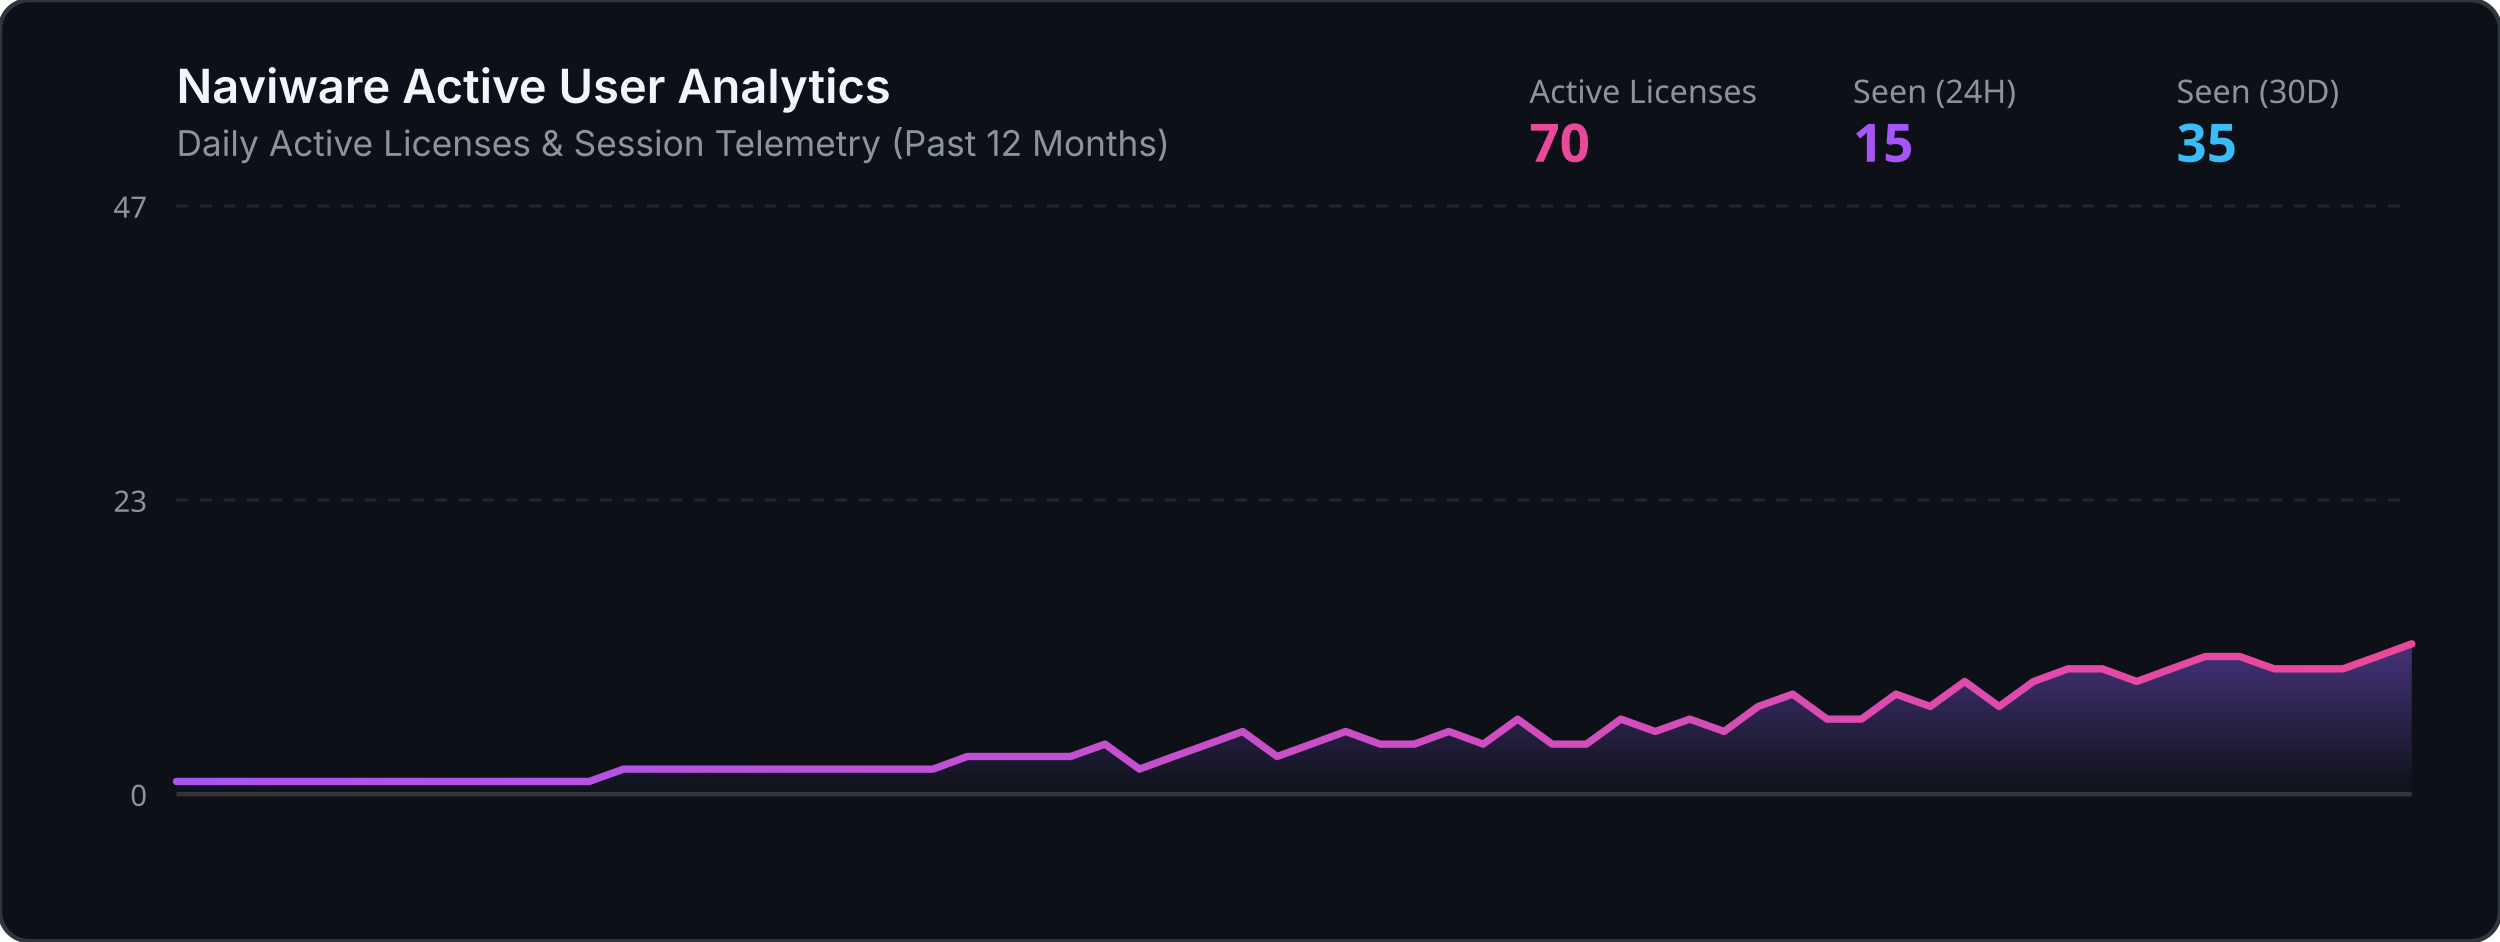
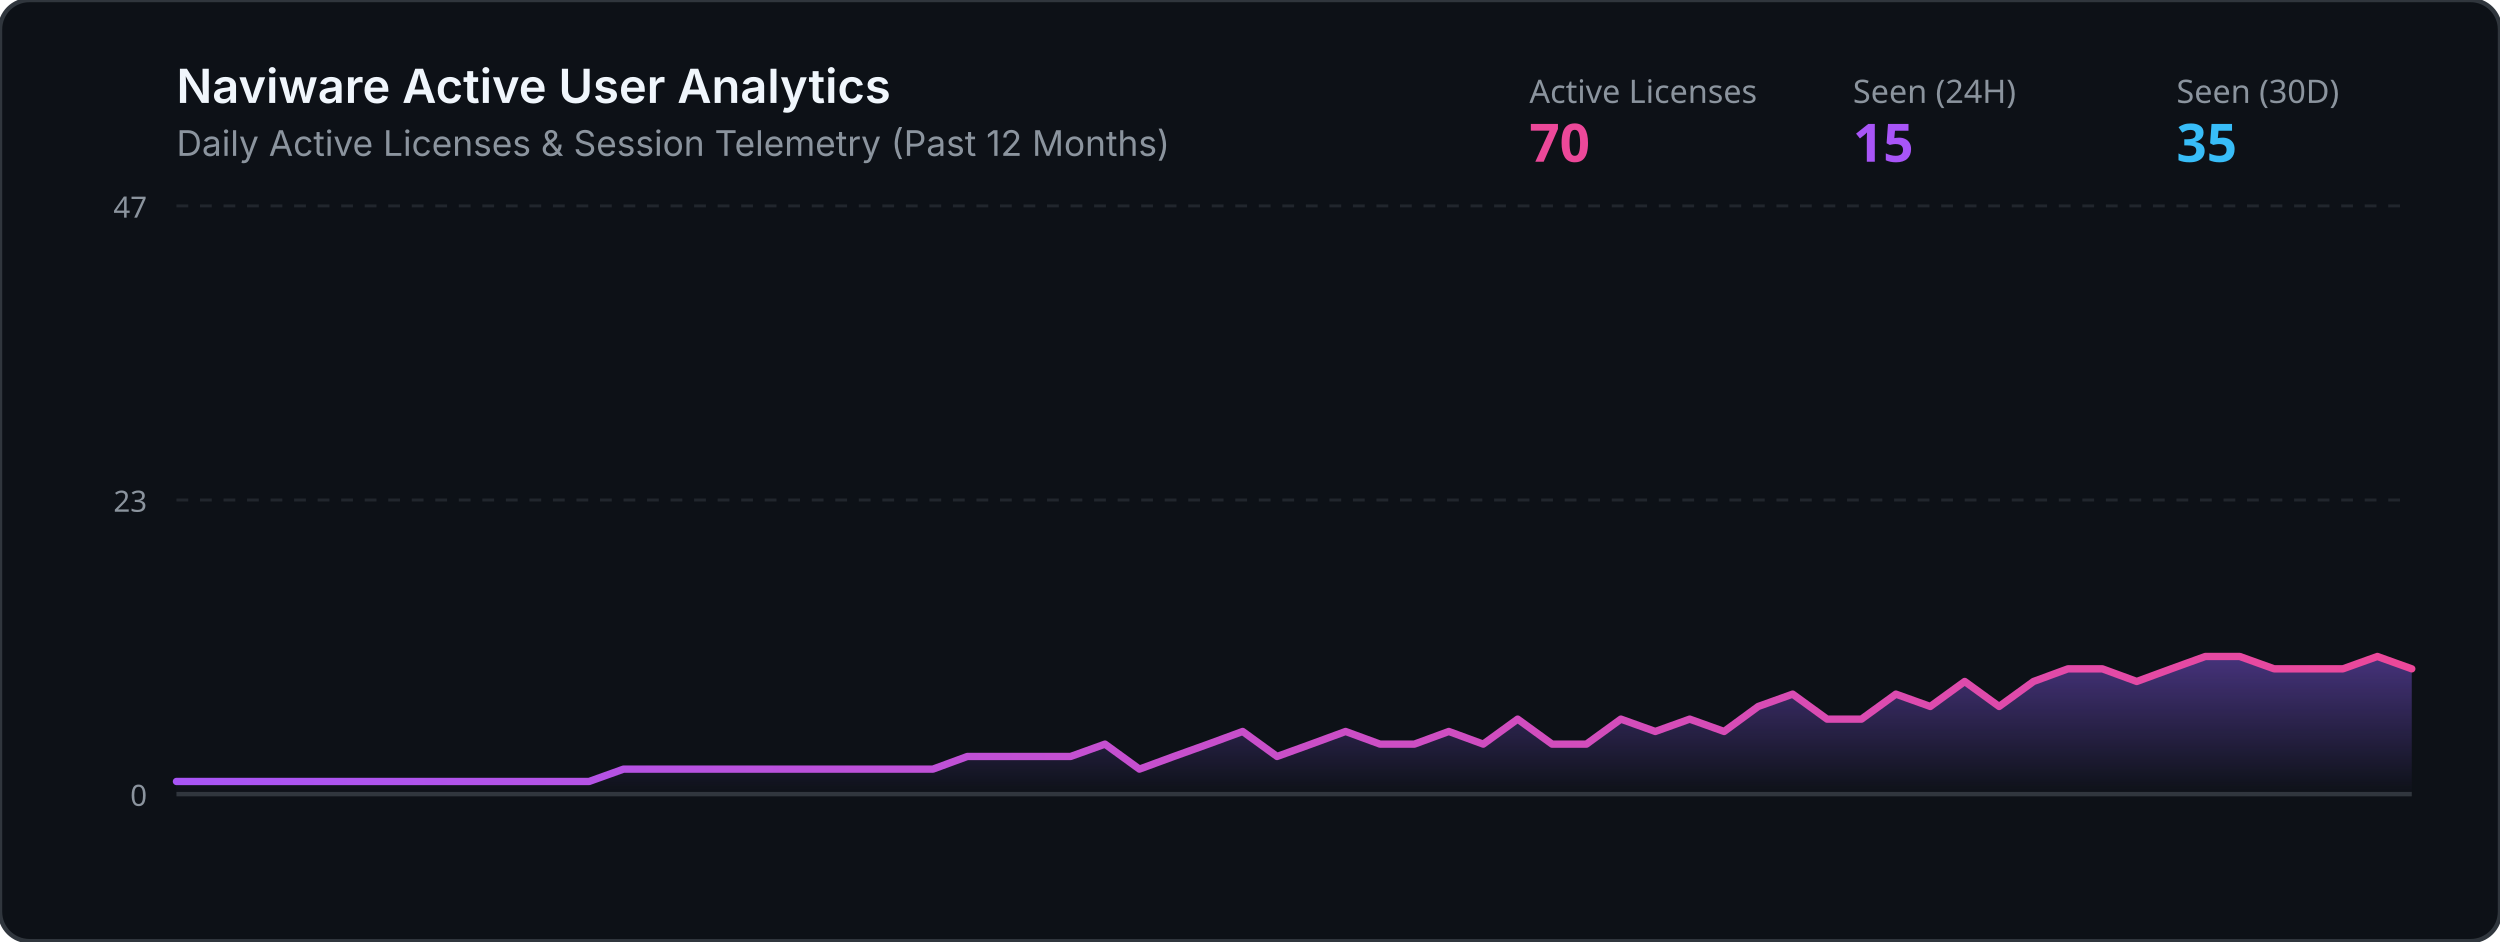
<svg xmlns="http://www.w3.org/2000/svg" viewBox="0 0 850 320" width="100%" height="320">
  <defs>
    <linearGradient id="grad" x1="0%" y1="0%" x2="0%" y2="100%">
      <stop offset="0%" stop-color="#8b5cf6" stop-opacity="0.45" />
      <stop offset="100%" stop-color="#8b5cf6" stop-opacity="0.0" />
    </linearGradient>
    <linearGradient id="lineGrad" x1="0%" y1="0%" x2="100%" y2="0%">
      <stop offset="0%" stop-color="#a855f7" />
      <stop offset="100%" stop-color="#ec4899" />
    </linearGradient>
  </defs>
  <rect width="850" height="320" rx="10" fill="#0d1117" stroke="#30363d" stroke-width="1.5" />
  <text x="60" y="35" fill="#f0f6fc" font-family="-apple-system,BlinkMacSystemFont,Segoe UI,sans-serif" font-size="16" font-weight="600">Naviware Active User Analytics</text>
  <text x="60" y="53" fill="#8b949e" font-family="-apple-system,BlinkMacSystemFont,Segoe UI,sans-serif" font-size="12">Daily Active Licenses &amp; Session Telemetry (Past 12 Months)</text>
  <text x="520" y="35" fill="#8b949e" font-family="sans-serif" font-size="11">Active Licenses</text>
  <text x="520" y="55" fill="#ec4899" font-family="sans-serif" font-size="18" font-weight="bold">70</text>
  <text x="630" y="35" fill="#8b949e" font-family="sans-serif" font-size="11">Seen (24H)</text>
  <text x="630" y="55" fill="#a855f7" font-family="sans-serif" font-size="18" font-weight="bold">15</text>
  <text x="740" y="35" fill="#8b949e" font-family="sans-serif" font-size="11">Seen (30D)</text>
  <text x="740" y="55" fill="#38bdf8" font-family="sans-serif" font-size="18" font-weight="bold">35</text>
  <line x1="60" y1="70" x2="820" y2="70" stroke="#21262d" stroke-width="1" stroke-dasharray="4" />
  <line x1="60" y1="170.0" x2="820" y2="170.0" stroke="#21262d" stroke-width="1" stroke-dasharray="4" />
  <line x1="60" y1="270" x2="820" y2="270" stroke="#30363d" stroke-width="1.5" />
  <text x="50" y="74" fill="#8b949e" font-family="sans-serif" font-size="10" text-anchor="end">47</text>
  <text x="50" y="174.0" fill="#8b949e" font-family="sans-serif" font-size="10" text-anchor="end">23</text>
  <text x="50" y="274" fill="#8b949e" font-family="sans-serif" font-size="10" text-anchor="end">0</text>
-   <polygon points="60,270 60.0,265.7 71.7,265.7 83.4,265.7 95.1,265.7 106.8,265.7 118.5,265.7 130.2,265.7 141.8,265.7 153.5,265.7 165.2,265.7 176.9,265.7 188.6,265.7 200.3,265.7 212.0,261.5 223.7,261.5 235.4,261.5 247.1,261.5 258.8,261.5 270.5,261.5 282.2,261.5 293.8,261.5 305.5,261.5 317.2,261.5 328.9,257.2 340.6,257.2 352.3,257.2 364.0,257.2 375.7,253.0 387.4,261.5 399.1,257.2 410.8,253.0 422.5,248.7 434.2,257.2 445.8,253.0 457.5,248.7 469.2,253.0 480.9,253.0 492.6,248.7 504.3,253.0 516.0,244.5 527.7,253.0 539.4,253.0 551.1,244.5 562.8,248.7 574.5,244.5 586.2,248.7 597.8,240.2 609.5,236.0 621.2,244.5 632.9,244.5 644.6,236.0 656.3,240.2 668.0,231.7 679.7,240.2 691.4,231.7 703.1,227.4 714.8,227.4 726.5,231.7 738.2,227.4 749.8,223.2 761.5,223.2 773.2,227.4 784.9,227.4 796.6,227.4 808.3,223.2 820.0,218.9 820,270" fill="url(#grad)" />
-   <polyline points="60.0,265.7 71.7,265.7 83.4,265.7 95.1,265.7 106.8,265.7 118.5,265.7 130.2,265.7 141.8,265.7 153.5,265.7 165.2,265.7 176.9,265.7 188.6,265.7 200.3,265.7 212.0,261.5 223.7,261.5 235.4,261.5 247.1,261.5 258.8,261.5 270.5,261.5 282.2,261.5 293.8,261.5 305.5,261.5 317.2,261.5 328.9,257.2 340.6,257.2 352.3,257.2 364.0,257.2 375.7,253.0 387.4,261.5 399.1,257.2 410.8,253.0 422.5,248.7 434.2,257.2 445.8,253.0 457.5,248.7 469.2,253.0 480.9,253.0 492.6,248.7 504.3,253.0 516.0,244.5 527.7,253.0 539.4,253.0 551.1,244.5 562.8,248.7 574.5,244.5 586.2,248.7 597.8,240.2 609.5,236.0 621.2,244.5 632.9,244.5 644.6,236.0 656.3,240.2 668.0,231.7 679.7,240.2 691.4,231.7 703.1,227.4 714.8,227.4 726.5,231.7 738.2,227.4 749.8,223.2 761.5,223.2 773.2,227.4 784.9,227.4 796.6,227.4 808.3,223.2 820.0,218.9" fill="none" stroke="url(#lineGrad)" stroke-width="2.5" stroke-linecap="round" stroke-linejoin="round" />
+   <polygon points="60,270 60.0,265.7 71.7,265.7 83.4,265.7 95.1,265.7 106.8,265.7 118.5,265.7 130.2,265.7 141.8,265.7 153.5,265.7 165.2,265.7 176.9,265.7 188.6,265.7 200.3,265.7 212.0,261.5 223.7,261.5 235.4,261.5 247.1,261.5 258.8,261.5 270.5,261.5 282.2,261.5 293.8,261.5 305.5,261.5 317.2,261.5 328.9,257.2 340.6,257.2 352.3,257.2 364.0,257.2 375.7,253.0 387.4,261.5 399.1,257.2 410.8,253.0 422.5,248.7 434.2,257.2 445.8,253.0 457.5,248.7 469.2,253.0 480.9,253.0 492.6,248.7 504.3,253.0 516.0,244.5 527.7,253.0 539.4,253.0 551.1,244.5 562.8,248.7 574.5,244.5 586.2,248.7 597.8,240.2 609.5,236.0 621.2,244.5 632.9,244.5 644.6,236.0 656.3,240.2 668.0,231.7 679.7,240.2 691.4,231.7 703.1,227.4 714.8,227.4 726.5,231.7 738.2,227.4 749.8,223.2 761.5,223.2 773.2,227.4 784.9,227.4 796.6,227.4 808.3,223.2 820.0,227.4 820,270" fill="url(#grad)" />
+   <polyline points="60.0,265.7 71.7,265.7 83.4,265.7 95.1,265.7 106.8,265.7 118.5,265.7 130.2,265.7 141.8,265.7 153.5,265.7 165.2,265.7 176.9,265.7 188.6,265.7 200.3,265.7 212.0,261.5 223.7,261.5 235.4,261.5 247.1,261.5 258.8,261.5 270.5,261.5 282.2,261.5 293.8,261.5 305.5,261.5 317.2,261.5 328.9,257.2 340.6,257.2 352.3,257.2 364.0,257.2 375.7,253.0 387.4,261.5 399.1,257.2 410.8,253.0 422.5,248.7 434.2,257.2 445.8,253.0 457.5,248.7 469.2,253.0 480.9,253.0 492.6,248.7 504.3,253.0 516.0,244.5 527.7,253.0 539.4,253.0 551.1,244.5 562.8,248.7 574.5,244.5 586.2,248.7 597.8,240.2 609.5,236.0 621.2,244.5 632.9,244.5 644.6,236.0 656.3,240.2 668.0,231.7 679.7,240.2 691.4,231.7 703.1,227.4 714.8,227.4 726.5,231.7 738.2,227.4 749.8,223.2 761.5,223.2 773.2,227.4 784.9,227.4 796.6,227.4 808.3,223.2 820.0,227.4" fill="none" stroke="url(#lineGrad)" stroke-width="2.5" stroke-linecap="round" stroke-linejoin="round" />
</svg>
